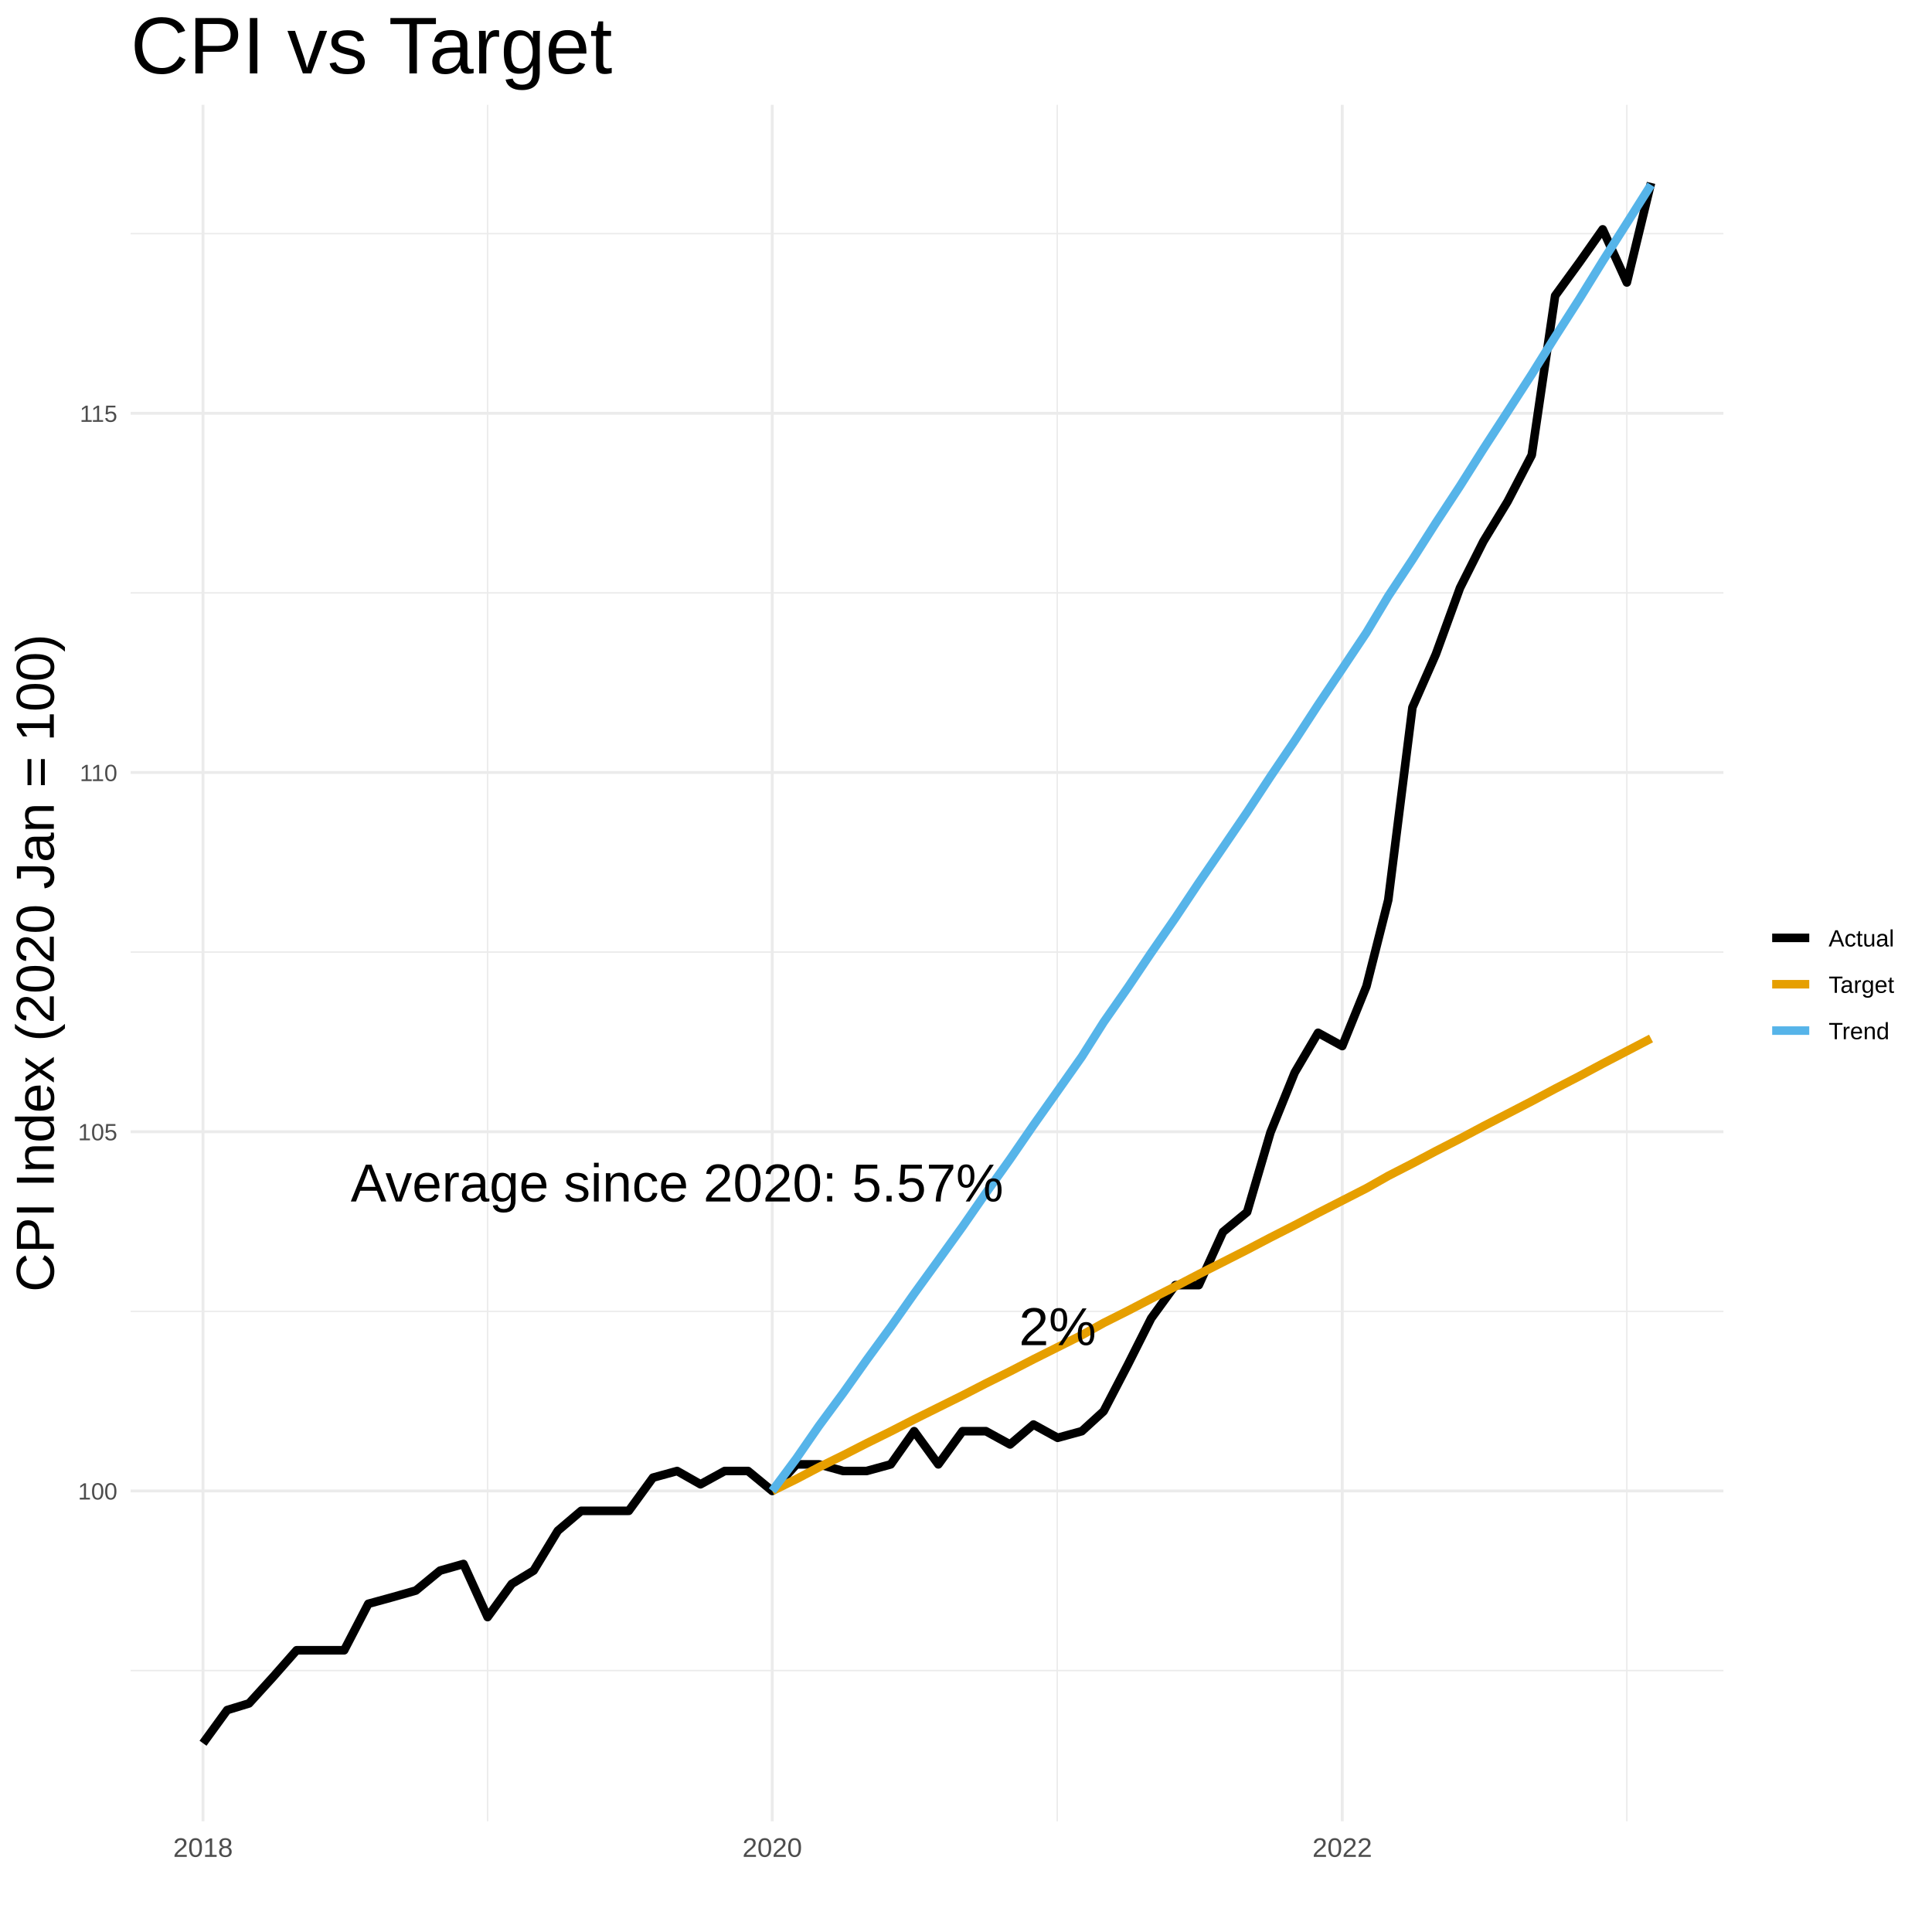
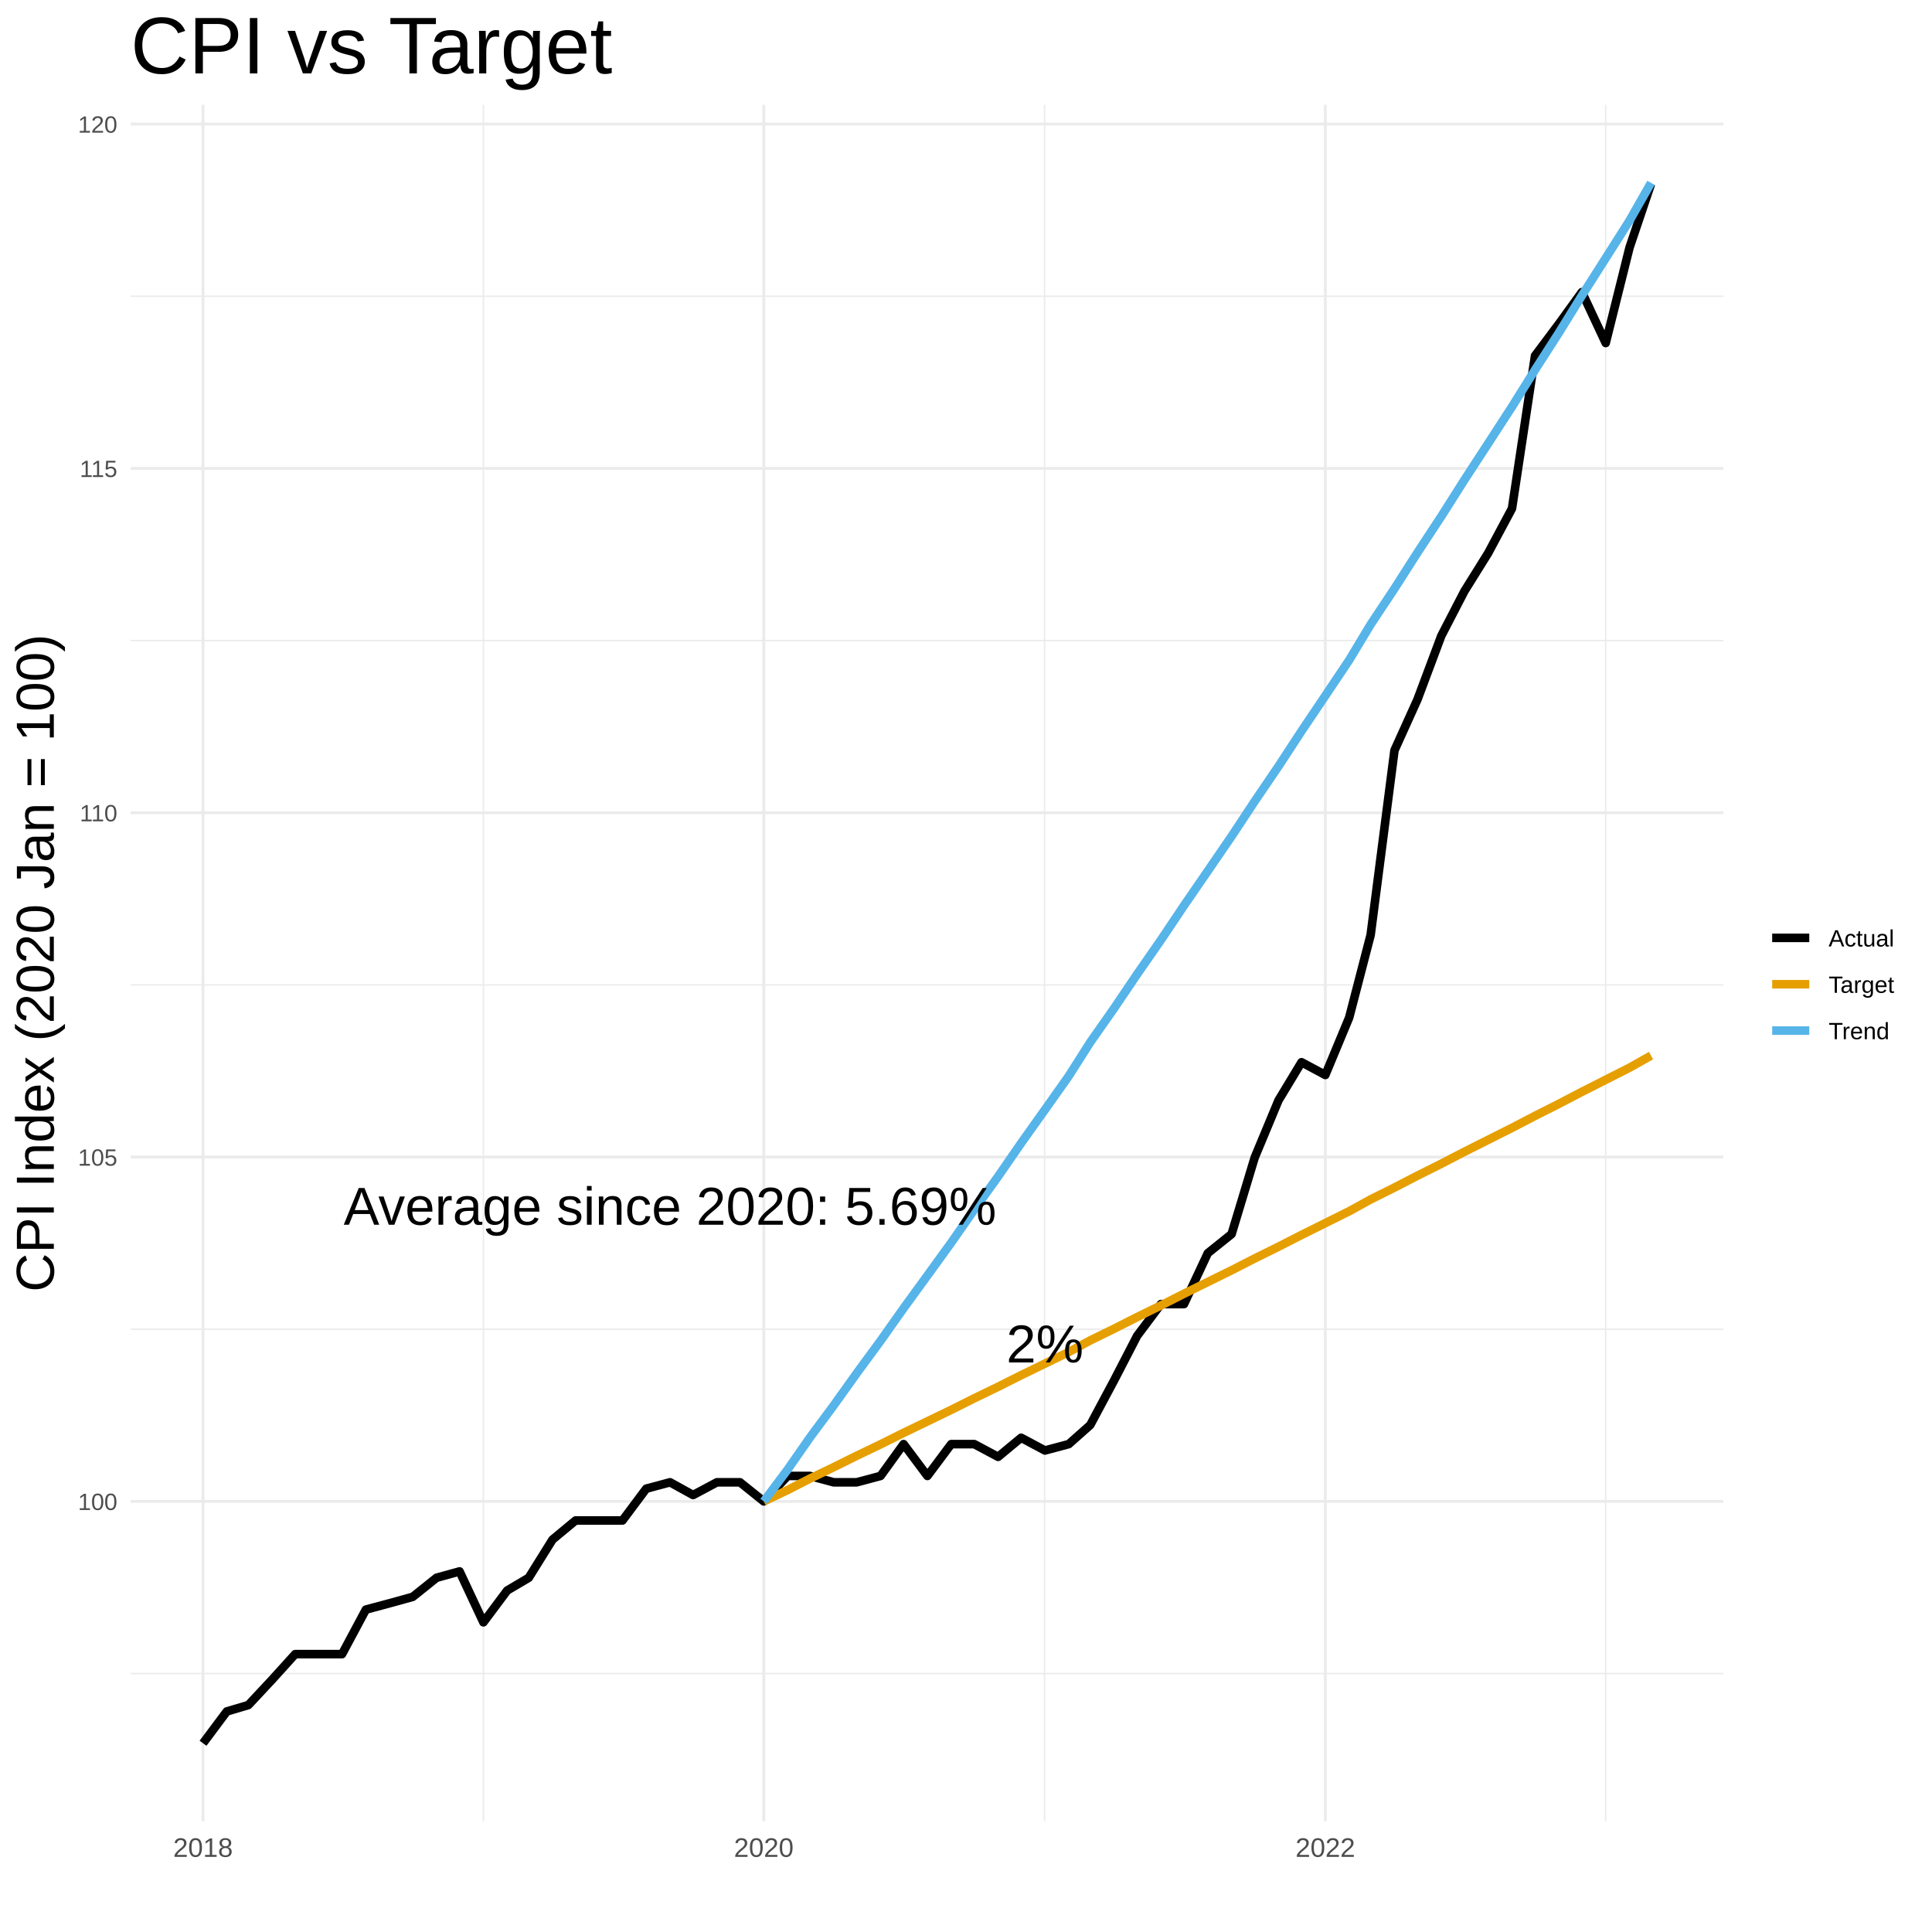
<svg xmlns="http://www.w3.org/2000/svg" class="svglite" width="720.00pt" height="720.00pt" viewBox="0 0 720.00 720.00">
  <defs>
    <style type="text/css">
    .svglite line, .svglite polyline, .svglite polygon, .svglite path, .svglite rect, .svglite circle {
      fill: none;
      stroke: #000000;
      stroke-linecap: round;
      stroke-linejoin: round;
      stroke-miterlimit: 10.00;
    }
    .svglite text {
      white-space: pre;
    }
  </style>
  </defs>
  <rect width="100%" height="100%" style="stroke: none; fill: #FFFFFF;" />
  <defs>
    <clipPath id="cpMC4wMHw3MjAuMDB8MC4wMHw3MjAuMDA=">
      <rect x="0.00" y="0.00" width="720.00" height="720.00" />
    </clipPath>
  </defs>
  <g clip-path="url(#cpMC4wMHw3MjAuMDB8MC4wMHw3MjAuMDA=)">
</g>
  <defs>
    <clipPath id="cpNDguNjh8NjQyLjI3fDM5LjA3fDY3OC43Mw==">
      <rect x="48.68" y="39.07" width="593.60" height="639.66" />
    </clipPath>
  </defs>
  <g clip-path="url(#cpNDguNjh8NjQyLjI3fDM5LjA3fDY3OC43Mw==)">
-     <polyline points="48.68,622.56 642.27,622.56 " style="stroke-width: 0.53; stroke: #EBEBEB; stroke-linecap: butt;" />
-     <polyline points="48.68,488.69 642.27,488.69 " style="stroke-width: 0.53; stroke: #EBEBEB; stroke-linecap: butt;" />
-     <polyline points="48.68,354.82 642.27,354.82 " style="stroke-width: 0.53; stroke: #EBEBEB; stroke-linecap: butt;" />
-     <polyline points="48.68,220.95 642.27,220.95 " style="stroke-width: 0.53; stroke: #EBEBEB; stroke-linecap: butt;" />
-     <polyline points="48.68,87.08 642.27,87.08 " style="stroke-width: 0.53; stroke: #EBEBEB; stroke-linecap: butt;" />
-     <polyline points="181.72,678.73 181.72,39.07 " style="stroke-width: 0.53; stroke: #EBEBEB; stroke-linecap: butt;" />
-     <polyline points="394.00,678.73 394.00,39.07 " style="stroke-width: 0.53; stroke: #EBEBEB; stroke-linecap: butt;" />
-     <polyline points="606.28,678.73 606.28,39.07 " style="stroke-width: 0.53; stroke: #EBEBEB; stroke-linecap: butt;" />
-     <polyline points="48.68,555.63 642.27,555.63 " style="stroke-width: 1.07; stroke: #EBEBEB; stroke-linecap: butt;" />
-     <polyline points="48.68,421.76 642.27,421.76 " style="stroke-width: 1.07; stroke: #EBEBEB; stroke-linecap: butt;" />
-     <polyline points="48.68,287.89 642.27,287.89 " style="stroke-width: 1.07; stroke: #EBEBEB; stroke-linecap: butt;" />
-     <polyline points="48.68,154.02 642.27,154.02 " style="stroke-width: 1.07; stroke: #EBEBEB; stroke-linecap: butt;" />
+     <polyline points="48.68,623.69 642.27,623.69 " style="stroke-width: 0.53; stroke: #EBEBEB; stroke-linecap: butt;" />
+     <polyline points="48.68,495.36 642.27,495.36 " style="stroke-width: 0.53; stroke: #EBEBEB; stroke-linecap: butt;" />
+     <polyline points="48.68,367.04 642.27,367.04 " style="stroke-width: 0.53; stroke: #EBEBEB; stroke-linecap: butt;" />
+     <polyline points="48.68,238.72 642.27,238.72 " style="stroke-width: 0.53; stroke: #EBEBEB; stroke-linecap: butt;" />
+     <polyline points="48.68,110.40 642.27,110.40 " style="stroke-width: 0.53; stroke: #EBEBEB; stroke-linecap: butt;" />
+     <polyline points="180.15,678.73 180.15,39.07 " style="stroke-width: 0.53; stroke: #EBEBEB; stroke-linecap: butt;" />
+     <polyline points="389.28,678.73 389.28,39.07 " style="stroke-width: 0.53; stroke: #EBEBEB; stroke-linecap: butt;" />
+     <polyline points="598.40,678.73 598.40,39.07 " style="stroke-width: 0.53; stroke: #EBEBEB; stroke-linecap: butt;" />
+     <polyline points="48.68,559.52 642.27,559.52 " style="stroke-width: 1.07; stroke: #EBEBEB; stroke-linecap: butt;" />
+     <polyline points="48.68,431.20 642.27,431.20 " style="stroke-width: 1.07; stroke: #EBEBEB; stroke-linecap: butt;" />
+     <polyline points="48.68,302.88 642.27,302.88 " style="stroke-width: 1.07; stroke: #EBEBEB; stroke-linecap: butt;" />
+     <polyline points="48.68,174.56 642.27,174.56 " style="stroke-width: 1.07; stroke: #EBEBEB; stroke-linecap: butt;" />
+     <polyline points="48.68,46.24 642.27,46.24 " style="stroke-width: 1.07; stroke: #EBEBEB; stroke-linecap: butt;" />
    <polyline points="75.66,678.73 75.66,39.07 " style="stroke-width: 1.07; stroke: #EBEBEB; stroke-linecap: butt;" />
-     <polyline points="287.79,678.73 287.79,39.07 " style="stroke-width: 1.07; stroke: #EBEBEB; stroke-linecap: butt;" />
-     <polyline points="500.22,678.73 500.22,39.07 " style="stroke-width: 1.07; stroke: #EBEBEB; stroke-linecap: butt;" />
-     <polyline points="75.66,649.66 84.67,637.29 92.80,634.81 101.81,624.91 110.53,615.01 119.54,615.01 128.26,615.01 137.26,597.69 146.27,595.22 154.99,592.74 164.00,585.32 172.72,582.85 181.72,602.64 190.73,590.27 198.87,585.32 207.88,570.47 216.60,563.05 225.60,563.05 234.32,563.05 243.33,550.68 252.34,548.20 261.06,553.15 270.07,548.20 278.78,548.20 287.79,555.63 296.80,545.73 305.23,545.73 314.24,548.20 322.95,548.20 331.96,545.73 340.68,533.36 349.69,545.73 358.70,533.36 367.41,533.36 376.42,538.31 385.14,530.88 394.15,535.83 403.16,533.36 411.29,525.93 420.30,508.61 429.02,491.29 438.03,478.92 446.75,478.92 455.76,459.12 464.76,451.70 473.48,422.00 482.49,399.73 491.21,384.89 500.22,389.84 509.23,367.56 517.36,335.40 526.37,263.64 535.09,243.84 544.10,219.09 552.81,201.77 561.82,186.93 570.83,169.60 579.55,110.22 588.56,97.84 597.28,85.47 606.28,105.27 615.29,68.15 " style="stroke-width: 3.20; stroke-linecap: butt;" />
-     <polyline points="287.79,555.63 296.80,551.20 305.23,546.77 314.24,542.34 322.95,537.89 331.96,533.44 340.68,528.98 349.69,524.51 358.70,520.04 367.41,515.56 376.42,511.07 385.14,506.57 394.15,502.07 403.16,497.55 411.29,493.03 420.30,488.51 429.02,483.97 438.03,479.43 446.75,474.88 455.76,470.33 464.76,465.76 473.48,461.19 482.49,456.61 491.21,452.03 500.22,447.43 509.23,442.83 517.36,438.22 526.37,433.60 535.09,428.98 544.10,424.35 552.81,419.71 561.82,415.06 570.83,410.40 579.55,405.74 588.56,401.07 597.28,396.39 606.28,391.71 615.29,387.01 " style="stroke-width: 3.20; stroke: #E69F00; stroke-linecap: butt;" />
-     <polyline points="287.79,555.63 296.80,543.51 305.23,531.34 314.24,519.12 322.95,506.84 331.96,494.51 340.68,482.11 349.69,469.67 358.70,457.16 367.41,444.61 376.42,431.99 385.14,419.31 394.15,406.58 403.16,393.80 411.29,380.95 420.30,368.04 429.02,355.08 438.03,342.06 446.75,328.98 455.76,315.84 464.76,302.64 473.48,289.38 482.49,276.06 491.21,262.68 500.22,249.24 509.23,235.74 517.36,222.18 526.37,208.56 535.09,194.87 544.10,181.13 552.81,167.32 561.82,153.45 570.83,139.51 579.55,125.52 588.56,111.46 597.28,97.33 606.28,83.15 615.29,68.89 " style="stroke-width: 3.20; stroke: #56B4E9; stroke-linecap: butt;" />
-     <text x="394.15" y="501.30" text-anchor="middle" style="font-size: 19.92px; font-family: &quot;Liberation Sans&quot;;" textLength="31.58px" lengthAdjust="spacingAndGlyphs">2%</text>
-     <text x="252.34" y="447.76" text-anchor="middle" style="font-size: 19.92px; font-family: &quot;Liberation Sans&quot;;" textLength="273.05px" lengthAdjust="spacingAndGlyphs">Average since 2020: 5.57%</text>
+     <polyline points="284.64,678.73 284.64,39.07 " style="stroke-width: 1.07; stroke: #EBEBEB; stroke-linecap: butt;" />
+     <polyline points="493.91,678.73 493.91,39.07 " style="stroke-width: 1.07; stroke: #EBEBEB; stroke-linecap: butt;" />
+     <polyline points="75.66,649.66 84.53,637.80 92.55,635.43 101.42,625.94 110.01,616.45 118.89,616.45 127.47,616.45 136.35,599.85 145.22,597.48 153.81,595.10 162.69,587.99 171.27,585.62 180.15,604.59 189.02,592.73 197.04,587.99 205.91,573.76 214.50,566.64 223.38,566.64 231.97,566.64 240.84,554.78 249.71,552.41 258.30,557.15 267.18,552.41 275.77,552.41 284.64,559.52 293.52,550.04 301.82,550.04 310.69,552.41 319.28,552.41 328.16,550.04 336.74,538.18 345.62,550.04 354.49,538.18 363.08,538.18 371.96,542.92 380.54,535.81 389.42,540.55 398.29,538.18 406.31,531.06 415.18,514.46 423.77,497.85 432.65,486.00 441.24,486.00 450.11,467.02 458.98,459.90 467.57,431.44 476.45,410.09 485.04,395.86 493.91,400.61 502.79,379.26 510.80,348.42 519.68,279.64 528.26,260.66 537.14,236.94 545.73,220.34 554.60,206.11 563.48,189.50 572.06,132.58 580.94,120.72 589.53,108.86 598.40,127.83 607.28,92.26 615.29,68.54 " style="stroke-width: 3.20; stroke-linecap: butt;" />
+     <polyline points="284.64,559.52 293.52,555.29 301.82,551.04 310.69,546.78 319.28,542.52 328.16,538.26 336.74,533.98 345.62,529.70 354.49,525.41 363.08,521.11 371.96,516.81 380.54,512.50 389.42,508.18 398.29,503.86 406.31,499.53 415.18,495.19 423.77,490.84 432.65,486.49 441.24,482.13 450.11,477.76 458.98,473.39 467.57,469.00 476.45,464.61 485.04,460.22 493.91,455.81 502.79,451.40 510.80,446.99 519.68,442.56 528.26,438.13 537.14,433.69 545.73,429.24 554.60,424.78 563.48,420.32 572.06,415.85 580.94,411.37 589.53,406.89 598.40,402.40 607.28,397.90 615.29,393.39 " style="stroke-width: 3.20; stroke: #E69F00; stroke-linecap: butt;" />
+     <polyline points="284.64,559.52 293.52,547.67 301.82,535.75 310.69,523.78 319.28,511.76 328.16,499.68 336.74,487.55 345.62,475.35 354.49,463.11 363.08,450.80 371.96,438.44 380.54,426.02 389.42,413.55 398.29,401.02 406.31,388.42 415.18,375.77 423.77,363.07 432.65,350.30 441.24,337.48 450.11,324.59 458.98,311.65 467.57,298.64 476.45,285.58 485.04,272.45 493.91,259.27 502.79,246.02 510.80,232.72 519.68,219.35 528.26,205.92 537.14,192.42 545.73,178.87 554.60,165.25 563.48,151.57 572.06,137.83 580.94,124.02 589.53,110.15 598.40,96.21 607.28,82.21 615.29,68.15 " style="stroke-width: 3.20; stroke: #56B4E9; stroke-linecap: butt;" />
+     <text x="389.42" y="507.75" text-anchor="middle" style="font-size: 19.92px; font-family: &quot;Liberation Sans&quot;;" textLength="31.58px" lengthAdjust="spacingAndGlyphs">2%</text>
+     <text x="249.71" y="456.43" text-anchor="middle" style="font-size: 19.92px; font-family: &quot;Liberation Sans&quot;;" textLength="273.05px" lengthAdjust="spacingAndGlyphs">Average since 2020: 5.69%</text>
  </g>
  <g clip-path="url(#cpMC4wMHw3MjAuMDB8MC4wMHw3MjAuMDA=)">
-     <text x="43.74" y="558.83" text-anchor="end" style="font-size: 8.80px;fill: #4D4D4D; font-family: &quot;Liberation Sans&quot;;" textLength="16.78px" lengthAdjust="spacingAndGlyphs">100</text>
-     <text x="43.74" y="424.96" text-anchor="end" style="font-size: 8.80px;fill: #4D4D4D; font-family: &quot;Liberation Sans&quot;;" textLength="16.78px" lengthAdjust="spacingAndGlyphs">105</text>
-     <text x="43.74" y="291.09" text-anchor="end" style="font-size: 8.80px;fill: #4D4D4D; font-family: &quot;Liberation Sans&quot;;" textLength="16.78px" lengthAdjust="spacingAndGlyphs">110</text>
-     <text x="43.74" y="157.22" text-anchor="end" style="font-size: 8.80px;fill: #4D4D4D; font-family: &quot;Liberation Sans&quot;;" textLength="16.78px" lengthAdjust="spacingAndGlyphs">115</text>
+     <text x="43.74" y="562.73" text-anchor="end" style="font-size: 8.80px;fill: #4D4D4D; font-family: &quot;Liberation Sans&quot;;" textLength="16.78px" lengthAdjust="spacingAndGlyphs">100</text>
+     <text x="43.74" y="434.41" text-anchor="end" style="font-size: 8.80px;fill: #4D4D4D; font-family: &quot;Liberation Sans&quot;;" textLength="16.78px" lengthAdjust="spacingAndGlyphs">105</text>
+     <text x="43.74" y="306.09" text-anchor="end" style="font-size: 8.80px;fill: #4D4D4D; font-family: &quot;Liberation Sans&quot;;" textLength="16.78px" lengthAdjust="spacingAndGlyphs">110</text>
+     <text x="43.74" y="177.77" text-anchor="end" style="font-size: 8.80px;fill: #4D4D4D; font-family: &quot;Liberation Sans&quot;;" textLength="16.78px" lengthAdjust="spacingAndGlyphs">115</text>
+     <text x="43.74" y="49.45" text-anchor="end" style="font-size: 8.80px;fill: #4D4D4D; font-family: &quot;Liberation Sans&quot;;" textLength="16.78px" lengthAdjust="spacingAndGlyphs">120</text>
    <text x="75.66" y="692.00" text-anchor="middle" style="font-size: 10.00px;fill: #4D4D4D; font-family: &quot;Liberation Sans&quot;;" textLength="25.46px" lengthAdjust="spacingAndGlyphs">2018</text>
-     <text x="287.79" y="692.00" text-anchor="middle" style="font-size: 10.00px;fill: #4D4D4D; font-family: &quot;Liberation Sans&quot;;" textLength="25.46px" lengthAdjust="spacingAndGlyphs">2020</text>
-     <text x="500.22" y="692.00" text-anchor="middle" style="font-size: 10.00px;fill: #4D4D4D; font-family: &quot;Liberation Sans&quot;;" textLength="25.46px" lengthAdjust="spacingAndGlyphs">2022</text>
+     <text x="284.64" y="692.00" text-anchor="middle" style="font-size: 10.00px;fill: #4D4D4D; font-family: &quot;Liberation Sans&quot;;" textLength="25.46px" lengthAdjust="spacingAndGlyphs">2020</text>
+     <text x="493.91" y="692.00" text-anchor="middle" style="font-size: 10.00px;fill: #4D4D4D; font-family: &quot;Liberation Sans&quot;;" textLength="25.46px" lengthAdjust="spacingAndGlyphs">2022</text>
    <text transform="translate(20.06,358.90) rotate(-90)" text-anchor="middle" style="font-size: 20.00px; font-family: &quot;Liberation Sans&quot;;" textLength="271.03px" lengthAdjust="spacingAndGlyphs">CPI Index (2020 Jan = 100)</text>
    <line x1="660.44" y1="349.52" x2="674.26" y2="349.52" style="stroke-width: 3.20; stroke-linecap: butt;" />
    <line x1="660.44" y1="366.80" x2="674.26" y2="366.80" style="stroke-width: 3.20; stroke: #E69F00; stroke-linecap: butt;" />
    <line x1="660.44" y1="384.08" x2="674.26" y2="384.08" style="stroke-width: 3.20; stroke: #56B4E9; stroke-linecap: butt;" />
    <text x="681.47" y="352.73" style="font-size: 8.80px; font-family: &quot;Liberation Sans&quot;;" textLength="27.57px" lengthAdjust="spacingAndGlyphs">Actual</text>
    <text x="681.47" y="370.01" style="font-size: 8.80px; font-family: &quot;Liberation Sans&quot;;" textLength="27.22px" lengthAdjust="spacingAndGlyphs">Target</text>
    <text x="681.47" y="387.29" style="font-size: 8.80px; font-family: &quot;Liberation Sans&quot;;" textLength="24.07px" lengthAdjust="spacingAndGlyphs">Trend</text>
    <text x="48.68" y="27.35" style="font-size: 30.00px; font-family: &quot;Liberation Sans&quot;;" textLength="193.18px" lengthAdjust="spacingAndGlyphs">CPI vs Target</text>
  </g>
</svg>
